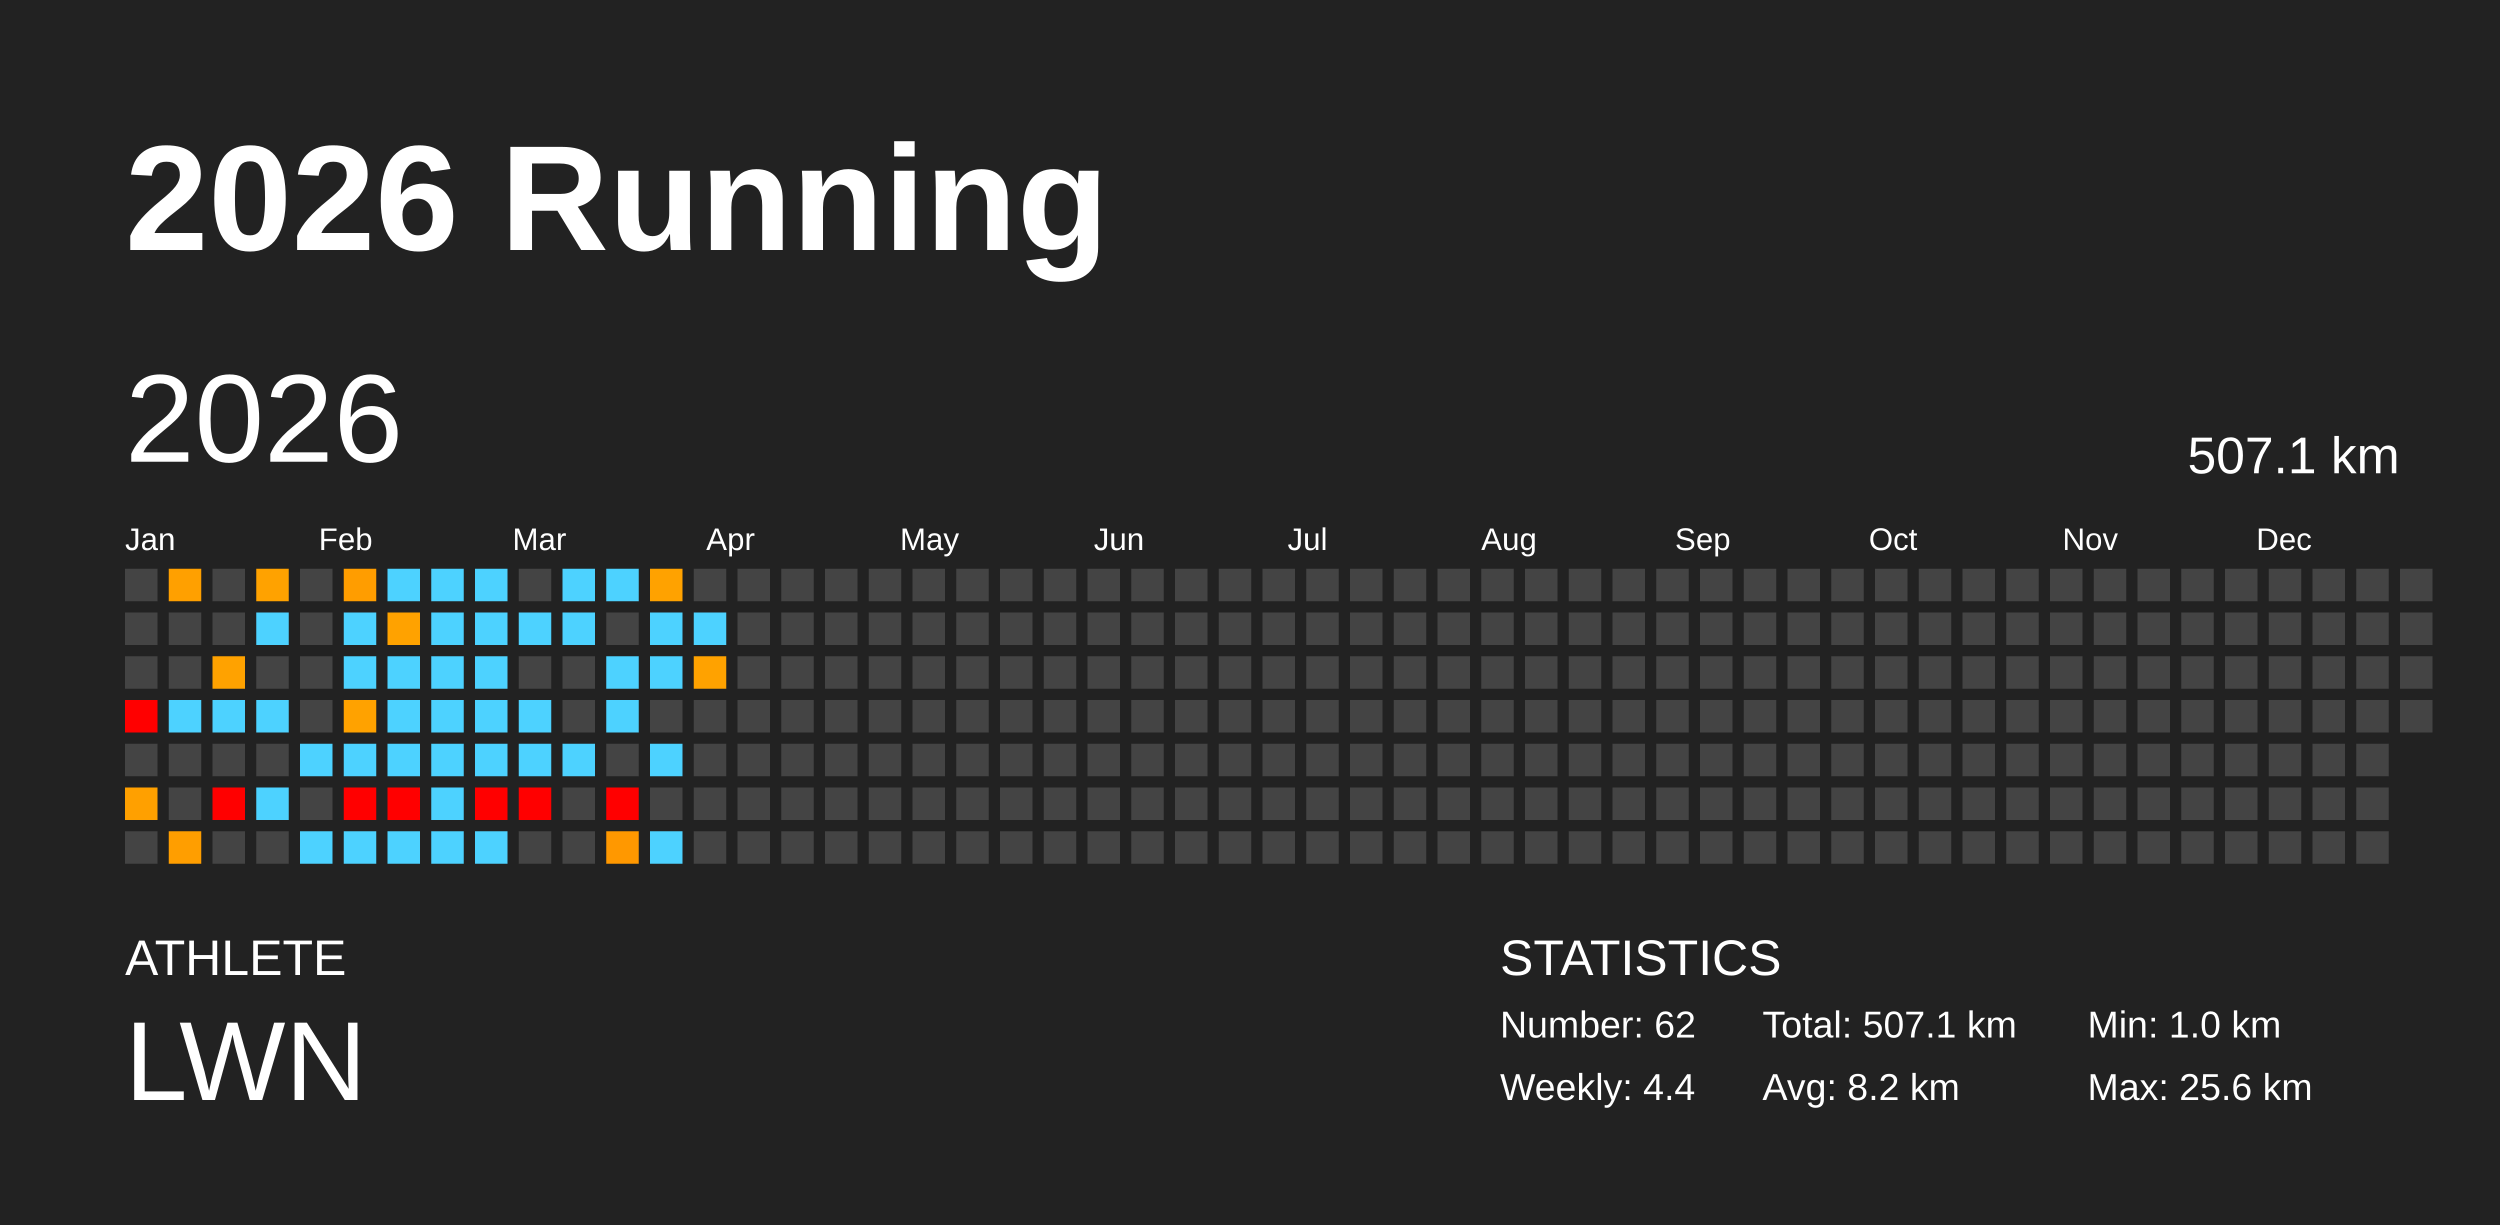
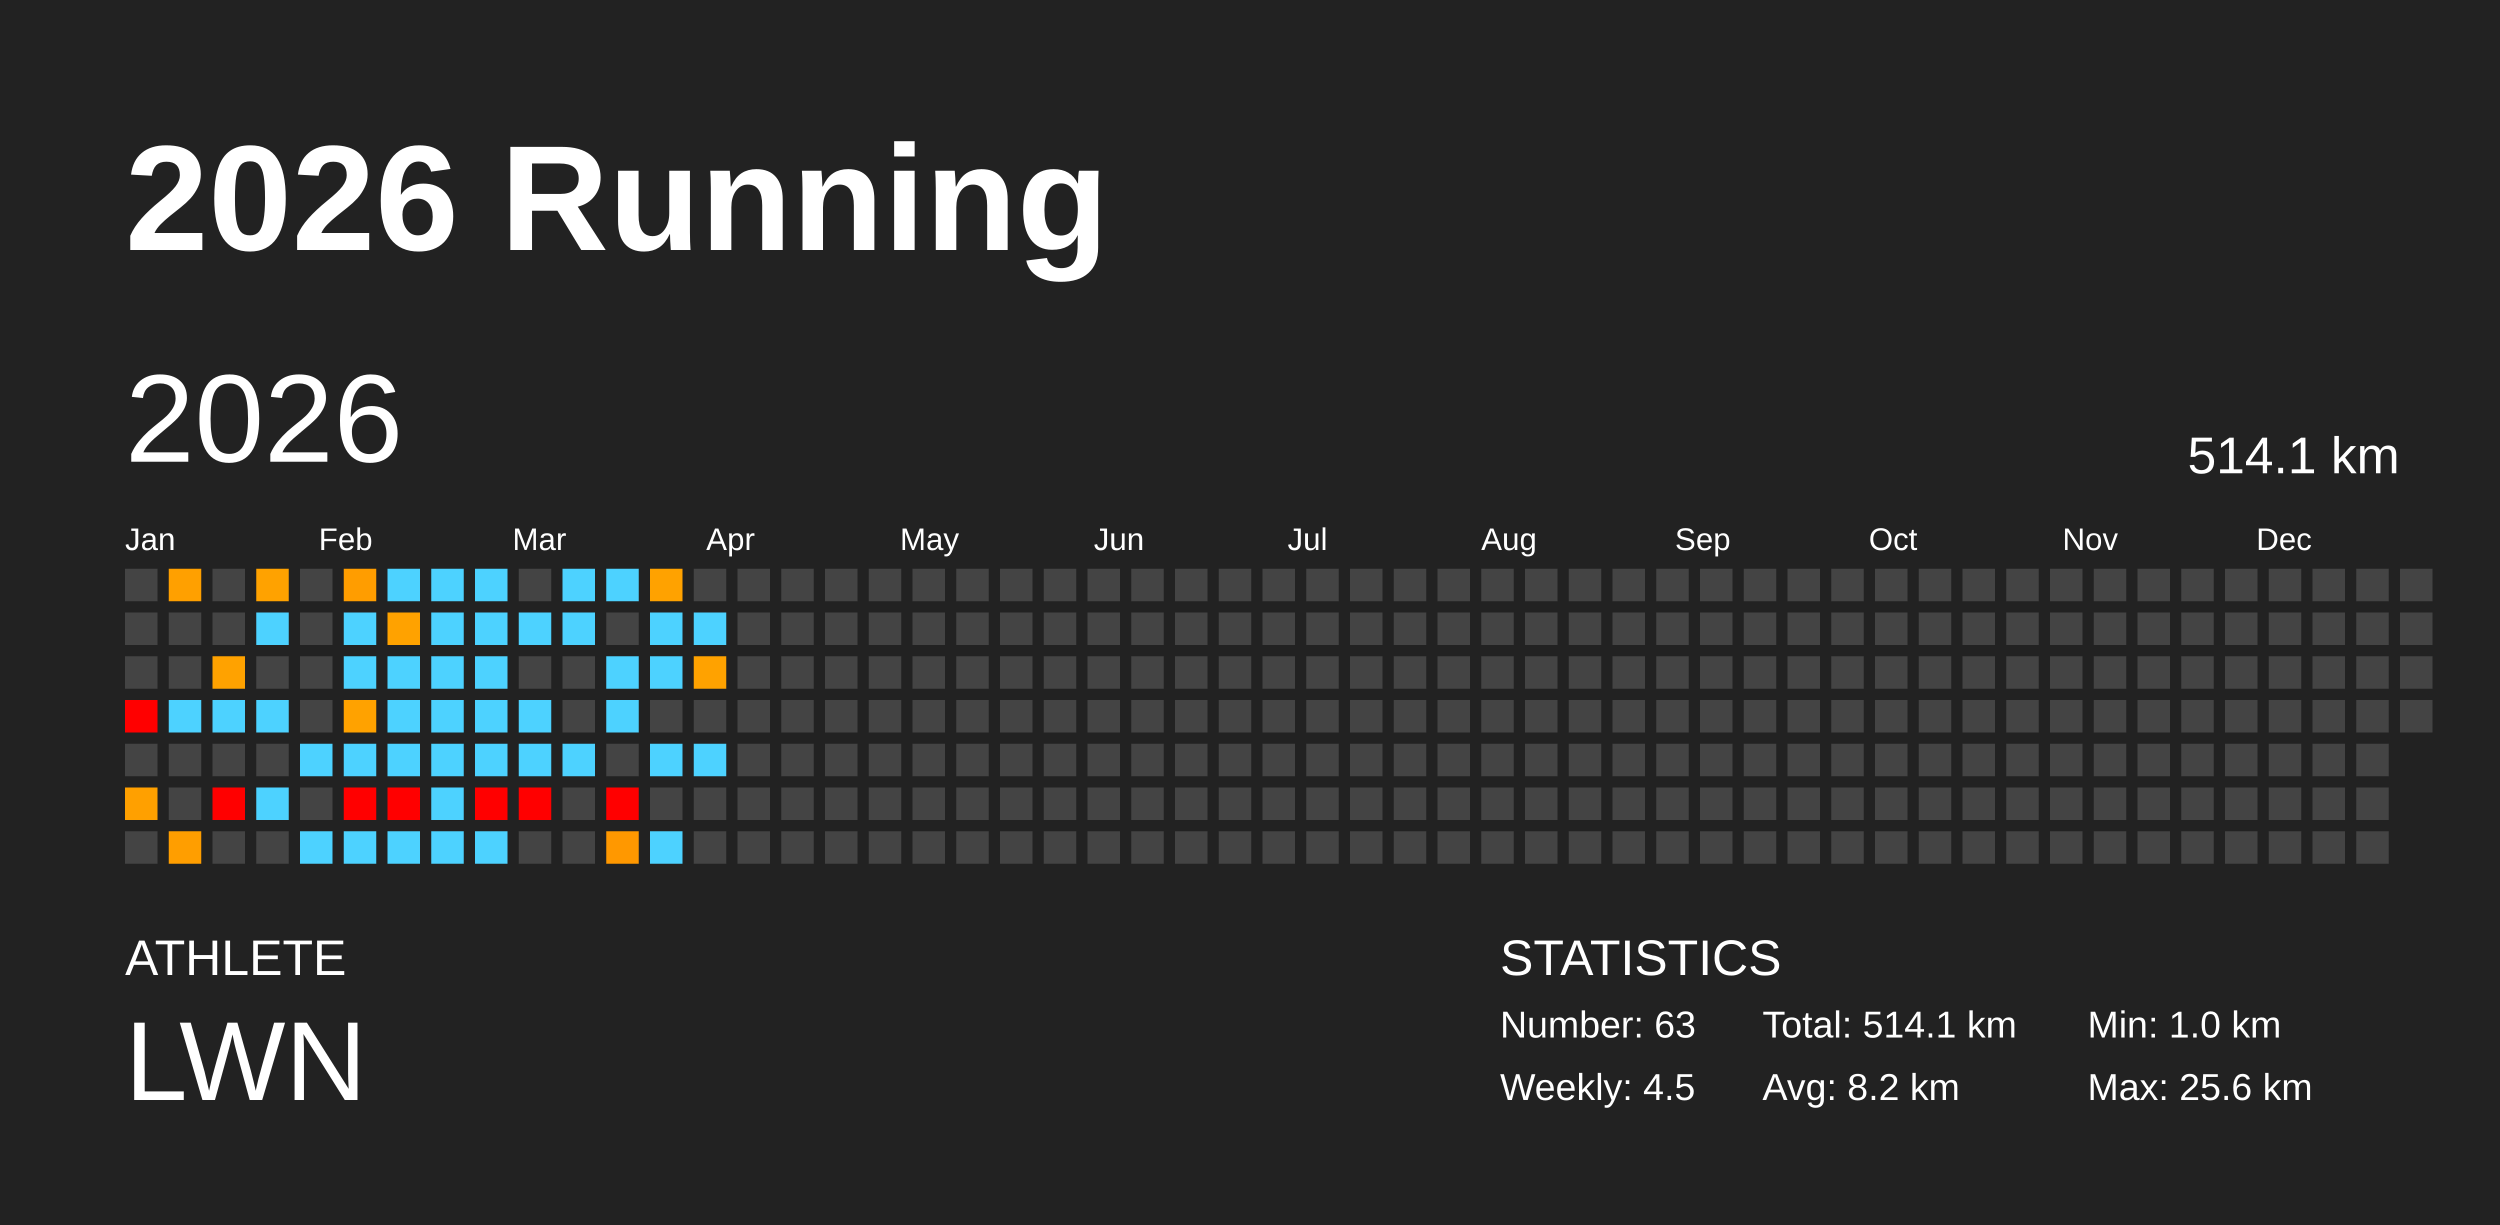
<svg xmlns="http://www.w3.org/2000/svg" baseProfile="full" height="98mm" version="1.1" viewBox="0,0,200,98" width="200mm">
  <defs />
  <rect fill="#222222" height="98" width="200" x="0" y="0" />
  <text fill="#FFFFFF" style="font-size:12px; font-family:Arial; font-weight:bold;" x="10" y="20">2026 Running</text>
  <text fill="#FFFFFF" style="font-size:4px; font-family:Arial" x="10" y="78">ATHLETE</text>
  <text fill="#FFFFFF" style="font-size:9px; font-family:Arial" x="10" y="88">LWN</text>
  <text fill="#FFFFFF" style="font-size:4px; font-family:Arial" x="120" y="78">STATISTICS</text>
-   <text fill="#FFFFFF" style="font-size:3px; font-family:Arial" x="120" y="83">Number: 62</text>
-   <text fill="#FFFFFF" style="font-size:3px; font-family:Arial" x="120" y="88">Weekly: 4.4</text>
-   <text fill="#FFFFFF" style="font-size:3px; font-family:Arial" x="141" y="83">Total: 507.1 km</text>
+   <text fill="#FFFFFF" style="font-size:3px; font-family:Arial" x="120" y="83">Number: 63</text>
+   <text fill="#FFFFFF" style="font-size:3px; font-family:Arial" x="120" y="88">Weekly: 4.5</text>
+   <text fill="#FFFFFF" style="font-size:3px; font-family:Arial" x="141" y="83">Total: 514.1 km</text>
  <text fill="#FFFFFF" style="font-size:3px; font-family:Arial" x="141" y="88">Avg: 8.2 km</text>
  <text fill="#FFFFFF" style="font-size:3px; font-family:Arial" x="167" y="83">Min: 1.0 km</text>
  <text fill="#FFFFFF" style="font-size:3px; font-family:Arial" x="167" y="88">Max: 25.6 km</text>
  <text dominant-baseline="hanging" fill="#FFFFFF" style="font-size:10.0px; font-family:Arial;" x="10" y="30">2026</text>
-   <text dominant-baseline="hanging" fill="#FFFFFF" style="font-size:4.125px; font-family:Arial;" x="175" y="35">507.1 km</text>
+   <text dominant-baseline="hanging" fill="#FFFFFF" style="font-size:4.125px; font-family:Arial;" x="175" y="35">514.1 km</text>
  <text fill="#FFFFFF" style="font-size:2.5px; font-family:Arial" x="10.0" y="44">Jan</text>
  <text fill="#FFFFFF" style="font-size:2.5px; font-family:Arial" x="25.5" y="44">Feb</text>
  <text fill="#FFFFFF" style="font-size:2.5px; font-family:Arial" x="41.0" y="44">Mar</text>
  <text fill="#FFFFFF" style="font-size:2.5px; font-family:Arial" x="56.5" y="44">Apr</text>
  <text fill="#FFFFFF" style="font-size:2.5px; font-family:Arial" x="72.0" y="44">May</text>
  <text fill="#FFFFFF" style="font-size:2.5px; font-family:Arial" x="87.5" y="44">Jun</text>
  <text fill="#FFFFFF" style="font-size:2.5px; font-family:Arial" x="103.0" y="44">Jul</text>
  <text fill="#FFFFFF" style="font-size:2.5px; font-family:Arial" x="118.5" y="44">Aug</text>
  <text fill="#FFFFFF" style="font-size:2.5px; font-family:Arial" x="134.0" y="44">Sep</text>
  <text fill="#FFFFFF" style="font-size:2.5px; font-family:Arial" x="149.5" y="44">Oct</text>
  <text fill="#FFFFFF" style="font-size:2.5px; font-family:Arial" x="165.0" y="44">Nov</text>
  <text fill="#FFFFFF" style="font-size:2.5px; font-family:Arial" x="180.5" y="44">Dec</text>
  <rect fill="#444444" height="2.6" width="2.6" x="10.0" y="45.5" />
  <rect fill="#444444" height="2.6" width="2.6" x="10.0" y="49.0" />
  <rect fill="#444444" height="2.6" width="2.6" x="10.0" y="52.5" />
  <rect fill="red" height="2.6" width="2.6" x="10.0" y="56.0" />
  <rect fill="#444444" height="2.6" width="2.6" x="10.0" y="59.5" />
  <rect fill="#ffa000" height="2.6" width="2.6" x="10.0" y="63.0" />
  <rect fill="#444444" height="2.6" width="2.6" x="10.0" y="66.5" />
  <rect fill="#ffa000" height="2.6" width="2.6" x="13.5" y="45.5" />
  <rect fill="#444444" height="2.6" width="2.6" x="13.5" y="49.0" />
  <rect fill="#444444" height="2.6" width="2.6" x="13.5" y="52.5" />
  <rect fill="#4dd2ff" height="2.6" width="2.6" x="13.5" y="56.0" />
  <rect fill="#444444" height="2.6" width="2.6" x="13.5" y="59.5" />
  <rect fill="#444444" height="2.6" width="2.6" x="13.5" y="63.0" />
  <rect fill="#ff9e00" height="2.6" width="2.6" x="13.5" y="66.5" />
  <rect fill="#444444" height="2.6" width="2.6" x="17.0" y="45.5" />
  <rect fill="#444444" height="2.6" width="2.6" x="17.0" y="49.0" />
  <rect fill="#ffa200" height="2.6" width="2.6" x="17.0" y="52.5" />
  <rect fill="#4dd2ff" height="2.6" width="2.6" x="17.0" y="56.0" />
  <rect fill="#444444" height="2.6" width="2.6" x="17.0" y="59.5" />
  <rect fill="red" height="2.6" width="2.6" x="17.0" y="63.0" />
  <rect fill="#444444" height="2.6" width="2.6" x="17.0" y="66.5" />
  <rect fill="#ffa200" height="2.6" width="2.6" x="20.5" y="45.5" />
  <rect fill="#4dd2ff" height="2.6" width="2.6" x="20.5" y="49.0" />
  <rect fill="#444444" height="2.6" width="2.6" x="20.5" y="52.5" />
  <rect fill="#4dd2ff" height="2.6" width="2.6" x="20.5" y="56.0" />
  <rect fill="#444444" height="2.6" width="2.6" x="20.5" y="59.5" />
  <rect fill="#4dd2ff" height="2.6" width="2.6" x="20.5" y="63.0" />
  <rect fill="#444444" height="2.6" width="2.6" x="20.5" y="66.5" />
  <rect fill="#444444" height="2.6" width="2.6" x="24.0" y="45.5" />
  <rect fill="#444444" height="2.6" width="2.6" x="24.0" y="49.0" />
  <rect fill="#444444" height="2.6" width="2.6" x="24.0" y="52.5" />
  <rect fill="#444444" height="2.6" width="2.6" x="24.0" y="56.0" />
  <rect fill="#4dd2ff" height="2.6" width="2.6" x="24.0" y="59.5" />
  <rect fill="#444444" height="2.6" width="2.6" x="24.0" y="63.0" />
  <rect fill="#4dd2ff" height="2.6" width="2.6" x="24.0" y="66.5" />
  <rect fill="#ff9d00" height="2.6" width="2.6" x="27.5" y="45.5" />
  <rect fill="#4dd2ff" height="2.6" width="2.6" x="27.5" y="49.0" />
  <rect fill="#4dd2ff" height="2.6" width="2.6" x="27.5" y="52.5" />
  <rect fill="#ffa200" height="2.6" width="2.6" x="27.5" y="56.0" />
  <rect fill="#4dd2ff" height="2.6" width="2.6" x="27.5" y="59.5" />
  <rect fill="red" height="2.6" width="2.6" x="27.5" y="63.0" />
  <rect fill="#4dd2ff" height="2.6" width="2.6" x="27.5" y="66.5" />
  <rect fill="#4dd2ff" height="2.6" width="2.6" x="31.0" y="45.5" />
  <rect fill="#ffa200" height="2.6" width="2.6" x="31.0" y="49.0" />
  <rect fill="#4dd2ff" height="2.6" width="2.6" x="31.0" y="52.5" />
  <rect fill="#4dd2ff" height="2.6" width="2.6" x="31.0" y="56.0" />
  <rect fill="#4dd2ff" height="2.6" width="2.6" x="31.0" y="59.5" />
  <rect fill="red" height="2.6" width="2.6" x="31.0" y="63.0" />
  <rect fill="#4dd2ff" height="2.6" width="2.6" x="31.0" y="66.5" />
  <rect fill="#4dd2ff" height="2.6" width="2.6" x="34.5" y="45.5" />
  <rect fill="#4dd2ff" height="2.6" width="2.6" x="34.5" y="49.0" />
  <rect fill="#4dd2ff" height="2.6" width="2.6" x="34.5" y="52.5" />
  <rect fill="#4dd2ff" height="2.6" width="2.6" x="34.5" y="56.0" />
  <rect fill="#4dd2ff" height="2.6" width="2.6" x="34.5" y="59.5" />
  <rect fill="#4dd2ff" height="2.6" width="2.6" x="34.5" y="63.0" />
  <rect fill="#4dd2ff" height="2.6" width="2.6" x="34.5" y="66.5" />
  <rect fill="#4dd2ff" height="2.6" width="2.6" x="38.0" y="45.5" />
  <rect fill="#4dd2ff" height="2.6" width="2.6" x="38.0" y="49.0" />
  <rect fill="#4dd2ff" height="2.6" width="2.6" x="38.0" y="52.5" />
  <rect fill="#4dd2ff" height="2.6" width="2.6" x="38.0" y="56.0" />
  <rect fill="#4dd2ff" height="2.6" width="2.6" x="38.0" y="59.5" />
  <rect fill="red" height="2.6" width="2.6" x="38.0" y="63.0" />
  <rect fill="#4dd2ff" height="2.6" width="2.6" x="38.0" y="66.5" />
  <rect fill="#444444" height="2.6" width="2.6" x="41.5" y="45.5" />
  <rect fill="#4dd2ff" height="2.6" width="2.6" x="41.5" y="49.0" />
  <rect fill="#444444" height="2.6" width="2.6" x="41.5" y="52.5" />
  <rect fill="#4dd2ff" height="2.6" width="2.6" x="41.5" y="56.0" />
  <rect fill="#4dd2ff" height="2.6" width="2.6" x="41.5" y="59.5" />
  <rect fill="red" height="2.6" width="2.6" x="41.5" y="63.0" />
  <rect fill="#444444" height="2.6" width="2.6" x="41.5" y="66.5" />
  <rect fill="#4dd2ff" height="2.6" width="2.6" x="45.0" y="45.5" />
  <rect fill="#4dd2ff" height="2.6" width="2.6" x="45.0" y="49.0" />
  <rect fill="#444444" height="2.6" width="2.6" x="45.0" y="52.5" />
  <rect fill="#444444" height="2.6" width="2.6" x="45.0" y="56.0" />
  <rect fill="#4dd2ff" height="2.6" width="2.6" x="45.0" y="59.5" />
  <rect fill="#444444" height="2.6" width="2.6" x="45.0" y="63.0" />
  <rect fill="#444444" height="2.6" width="2.6" x="45.0" y="66.5" />
  <rect fill="#4dd2ff" height="2.6" width="2.6" x="48.5" y="45.5" />
  <rect fill="#444444" height="2.6" width="2.6" x="48.5" y="49.0" />
  <rect fill="#4dd2ff" height="2.6" width="2.6" x="48.5" y="52.5" />
  <rect fill="#4dd2ff" height="2.6" width="2.6" x="48.5" y="56.0" />
  <rect fill="#444444" height="2.6" width="2.6" x="48.5" y="59.5" />
  <rect fill="red" height="2.6" width="2.6" x="48.5" y="63.0" />
  <rect fill="#ff9800" height="2.6" width="2.6" x="48.5" y="66.5" />
  <rect fill="#ffa200" height="2.6" width="2.6" x="52.0" y="45.5" />
  <rect fill="#4dd2ff" height="2.6" width="2.6" x="52.0" y="49.0" />
  <rect fill="#4dd2ff" height="2.6" width="2.6" x="52.0" y="52.5" />
  <rect fill="#444444" height="2.6" width="2.6" x="52.0" y="56.0" />
  <rect fill="#4dd2ff" height="2.6" width="2.6" x="52.0" y="59.5" />
  <rect fill="#444444" height="2.6" width="2.6" x="52.0" y="63.0" />
  <rect fill="#4dd2ff" height="2.6" width="2.6" x="52.0" y="66.5" />
  <rect fill="#444444" height="2.6" width="2.6" x="55.5" y="45.5" />
  <rect fill="#4dd2ff" height="2.6" width="2.6" x="55.5" y="49.0" />
  <rect fill="#ffa200" height="2.6" width="2.6" x="55.5" y="52.5" />
  <rect fill="#444444" height="2.6" width="2.6" x="55.5" y="56.0" />
-   <rect fill="#444444" height="2.6" width="2.6" x="55.5" y="59.5" />
+   <rect fill="#4dd2ff" height="2.6" width="2.6" x="55.5" y="59.5" />
  <rect fill="#444444" height="2.6" width="2.6" x="55.5" y="63.0" />
  <rect fill="#444444" height="2.6" width="2.6" x="55.5" y="66.5" />
  <rect fill="#444444" height="2.6" width="2.6" x="59.0" y="45.5" />
  <rect fill="#444444" height="2.6" width="2.6" x="59.0" y="49.0" />
  <rect fill="#444444" height="2.6" width="2.6" x="59.0" y="52.5" />
  <rect fill="#444444" height="2.6" width="2.6" x="59.0" y="56.0" />
  <rect fill="#444444" height="2.6" width="2.6" x="59.0" y="59.5" />
  <rect fill="#444444" height="2.6" width="2.6" x="59.0" y="63.0" />
  <rect fill="#444444" height="2.6" width="2.6" x="59.0" y="66.5" />
  <rect fill="#444444" height="2.6" width="2.6" x="62.5" y="45.5" />
  <rect fill="#444444" height="2.6" width="2.6" x="62.5" y="49.0" />
  <rect fill="#444444" height="2.6" width="2.6" x="62.5" y="52.5" />
  <rect fill="#444444" height="2.6" width="2.6" x="62.5" y="56.0" />
  <rect fill="#444444" height="2.6" width="2.6" x="62.5" y="59.5" />
  <rect fill="#444444" height="2.6" width="2.6" x="62.5" y="63.0" />
  <rect fill="#444444" height="2.6" width="2.6" x="62.5" y="66.5" />
  <rect fill="#444444" height="2.6" width="2.6" x="66.0" y="45.5" />
  <rect fill="#444444" height="2.6" width="2.6" x="66.0" y="49.0" />
  <rect fill="#444444" height="2.6" width="2.6" x="66.0" y="52.5" />
  <rect fill="#444444" height="2.6" width="2.6" x="66.0" y="56.0" />
  <rect fill="#444444" height="2.6" width="2.6" x="66.0" y="59.5" />
  <rect fill="#444444" height="2.6" width="2.6" x="66.0" y="63.0" />
  <rect fill="#444444" height="2.6" width="2.6" x="66.0" y="66.5" />
  <rect fill="#444444" height="2.6" width="2.6" x="69.5" y="45.5" />
  <rect fill="#444444" height="2.6" width="2.6" x="69.5" y="49.0" />
  <rect fill="#444444" height="2.6" width="2.6" x="69.5" y="52.5" />
  <rect fill="#444444" height="2.6" width="2.6" x="69.5" y="56.0" />
  <rect fill="#444444" height="2.6" width="2.6" x="69.5" y="59.5" />
  <rect fill="#444444" height="2.6" width="2.6" x="69.5" y="63.0" />
  <rect fill="#444444" height="2.6" width="2.6" x="69.5" y="66.5" />
  <rect fill="#444444" height="2.6" width="2.6" x="73.0" y="45.5" />
  <rect fill="#444444" height="2.6" width="2.6" x="73.0" y="49.0" />
  <rect fill="#444444" height="2.6" width="2.6" x="73.0" y="52.5" />
  <rect fill="#444444" height="2.6" width="2.6" x="73.0" y="56.0" />
  <rect fill="#444444" height="2.6" width="2.6" x="73.0" y="59.5" />
  <rect fill="#444444" height="2.6" width="2.6" x="73.0" y="63.0" />
  <rect fill="#444444" height="2.6" width="2.6" x="73.0" y="66.5" />
  <rect fill="#444444" height="2.6" width="2.6" x="76.5" y="45.5" />
  <rect fill="#444444" height="2.6" width="2.6" x="76.5" y="49.0" />
  <rect fill="#444444" height="2.6" width="2.6" x="76.5" y="52.5" />
  <rect fill="#444444" height="2.6" width="2.6" x="76.5" y="56.0" />
  <rect fill="#444444" height="2.6" width="2.6" x="76.5" y="59.5" />
  <rect fill="#444444" height="2.6" width="2.6" x="76.5" y="63.0" />
  <rect fill="#444444" height="2.6" width="2.6" x="76.5" y="66.5" />
  <rect fill="#444444" height="2.6" width="2.6" x="80.0" y="45.5" />
  <rect fill="#444444" height="2.6" width="2.6" x="80.0" y="49.0" />
  <rect fill="#444444" height="2.6" width="2.6" x="80.0" y="52.5" />
  <rect fill="#444444" height="2.6" width="2.6" x="80.0" y="56.0" />
  <rect fill="#444444" height="2.6" width="2.6" x="80.0" y="59.5" />
  <rect fill="#444444" height="2.6" width="2.6" x="80.0" y="63.0" />
  <rect fill="#444444" height="2.6" width="2.6" x="80.0" y="66.5" />
  <rect fill="#444444" height="2.6" width="2.6" x="83.5" y="45.5" />
  <rect fill="#444444" height="2.6" width="2.6" x="83.5" y="49.0" />
  <rect fill="#444444" height="2.6" width="2.6" x="83.5" y="52.5" />
  <rect fill="#444444" height="2.6" width="2.6" x="83.5" y="56.0" />
  <rect fill="#444444" height="2.6" width="2.6" x="83.5" y="59.5" />
  <rect fill="#444444" height="2.6" width="2.6" x="83.5" y="63.0" />
  <rect fill="#444444" height="2.6" width="2.6" x="83.5" y="66.5" />
  <rect fill="#444444" height="2.6" width="2.6" x="87.0" y="45.5" />
  <rect fill="#444444" height="2.6" width="2.6" x="87.0" y="49.0" />
  <rect fill="#444444" height="2.6" width="2.6" x="87.0" y="52.5" />
  <rect fill="#444444" height="2.6" width="2.6" x="87.0" y="56.0" />
  <rect fill="#444444" height="2.6" width="2.6" x="87.0" y="59.5" />
  <rect fill="#444444" height="2.6" width="2.6" x="87.0" y="63.0" />
  <rect fill="#444444" height="2.6" width="2.6" x="87.0" y="66.5" />
  <rect fill="#444444" height="2.6" width="2.6" x="90.5" y="45.5" />
  <rect fill="#444444" height="2.6" width="2.6" x="90.5" y="49.0" />
  <rect fill="#444444" height="2.6" width="2.6" x="90.5" y="52.5" />
  <rect fill="#444444" height="2.6" width="2.6" x="90.5" y="56.0" />
  <rect fill="#444444" height="2.6" width="2.6" x="90.5" y="59.5" />
  <rect fill="#444444" height="2.6" width="2.6" x="90.5" y="63.0" />
  <rect fill="#444444" height="2.6" width="2.6" x="90.5" y="66.5" />
  <rect fill="#444444" height="2.6" width="2.6" x="94.0" y="45.5" />
  <rect fill="#444444" height="2.6" width="2.6" x="94.0" y="49.0" />
  <rect fill="#444444" height="2.6" width="2.6" x="94.0" y="52.5" />
  <rect fill="#444444" height="2.6" width="2.6" x="94.0" y="56.0" />
  <rect fill="#444444" height="2.6" width="2.6" x="94.0" y="59.5" />
  <rect fill="#444444" height="2.6" width="2.6" x="94.0" y="63.0" />
  <rect fill="#444444" height="2.6" width="2.6" x="94.0" y="66.5" />
  <rect fill="#444444" height="2.6" width="2.6" x="97.5" y="45.5" />
  <rect fill="#444444" height="2.6" width="2.6" x="97.5" y="49.0" />
  <rect fill="#444444" height="2.6" width="2.6" x="97.5" y="52.5" />
  <rect fill="#444444" height="2.6" width="2.6" x="97.5" y="56.0" />
  <rect fill="#444444" height="2.6" width="2.6" x="97.5" y="59.5" />
  <rect fill="#444444" height="2.6" width="2.6" x="97.5" y="63.0" />
  <rect fill="#444444" height="2.6" width="2.6" x="97.5" y="66.5" />
  <rect fill="#444444" height="2.6" width="2.6" x="101.0" y="45.5" />
  <rect fill="#444444" height="2.6" width="2.6" x="101.0" y="49.0" />
  <rect fill="#444444" height="2.6" width="2.6" x="101.0" y="52.5" />
  <rect fill="#444444" height="2.6" width="2.6" x="101.0" y="56.0" />
  <rect fill="#444444" height="2.6" width="2.6" x="101.0" y="59.5" />
  <rect fill="#444444" height="2.6" width="2.6" x="101.0" y="63.0" />
  <rect fill="#444444" height="2.6" width="2.6" x="101.0" y="66.5" />
  <rect fill="#444444" height="2.6" width="2.6" x="104.5" y="45.5" />
  <rect fill="#444444" height="2.6" width="2.6" x="104.5" y="49.0" />
  <rect fill="#444444" height="2.6" width="2.6" x="104.5" y="52.5" />
  <rect fill="#444444" height="2.6" width="2.6" x="104.5" y="56.0" />
  <rect fill="#444444" height="2.6" width="2.6" x="104.5" y="59.5" />
  <rect fill="#444444" height="2.6" width="2.6" x="104.5" y="63.0" />
  <rect fill="#444444" height="2.6" width="2.6" x="104.5" y="66.5" />
  <rect fill="#444444" height="2.6" width="2.6" x="108.0" y="45.5" />
  <rect fill="#444444" height="2.6" width="2.6" x="108.0" y="49.0" />
  <rect fill="#444444" height="2.6" width="2.6" x="108.0" y="52.5" />
  <rect fill="#444444" height="2.6" width="2.6" x="108.0" y="56.0" />
  <rect fill="#444444" height="2.6" width="2.6" x="108.0" y="59.5" />
  <rect fill="#444444" height="2.6" width="2.6" x="108.0" y="63.0" />
  <rect fill="#444444" height="2.6" width="2.6" x="108.0" y="66.5" />
  <rect fill="#444444" height="2.6" width="2.6" x="111.5" y="45.5" />
  <rect fill="#444444" height="2.6" width="2.6" x="111.5" y="49.0" />
  <rect fill="#444444" height="2.6" width="2.6" x="111.5" y="52.5" />
  <rect fill="#444444" height="2.6" width="2.6" x="111.5" y="56.0" />
  <rect fill="#444444" height="2.6" width="2.6" x="111.5" y="59.5" />
  <rect fill="#444444" height="2.6" width="2.6" x="111.5" y="63.0" />
  <rect fill="#444444" height="2.6" width="2.6" x="111.5" y="66.5" />
  <rect fill="#444444" height="2.6" width="2.6" x="115.0" y="45.5" />
  <rect fill="#444444" height="2.6" width="2.6" x="115.0" y="49.0" />
  <rect fill="#444444" height="2.6" width="2.6" x="115.0" y="52.5" />
  <rect fill="#444444" height="2.6" width="2.6" x="115.0" y="56.0" />
  <rect fill="#444444" height="2.6" width="2.6" x="115.0" y="59.5" />
  <rect fill="#444444" height="2.6" width="2.6" x="115.0" y="63.0" />
  <rect fill="#444444" height="2.6" width="2.6" x="115.0" y="66.5" />
  <rect fill="#444444" height="2.6" width="2.6" x="118.5" y="45.5" />
  <rect fill="#444444" height="2.6" width="2.6" x="118.5" y="49.0" />
  <rect fill="#444444" height="2.6" width="2.6" x="118.5" y="52.5" />
  <rect fill="#444444" height="2.6" width="2.6" x="118.5" y="56.0" />
  <rect fill="#444444" height="2.6" width="2.6" x="118.5" y="59.5" />
  <rect fill="#444444" height="2.6" width="2.6" x="118.5" y="63.0" />
  <rect fill="#444444" height="2.6" width="2.6" x="118.5" y="66.5" />
  <rect fill="#444444" height="2.6" width="2.6" x="122.0" y="45.5" />
  <rect fill="#444444" height="2.6" width="2.6" x="122.0" y="49.0" />
  <rect fill="#444444" height="2.6" width="2.6" x="122.0" y="52.5" />
  <rect fill="#444444" height="2.6" width="2.6" x="122.0" y="56.0" />
  <rect fill="#444444" height="2.6" width="2.6" x="122.0" y="59.5" />
  <rect fill="#444444" height="2.6" width="2.6" x="122.0" y="63.0" />
  <rect fill="#444444" height="2.6" width="2.6" x="122.0" y="66.5" />
  <rect fill="#444444" height="2.6" width="2.6" x="125.5" y="45.5" />
  <rect fill="#444444" height="2.6" width="2.6" x="125.5" y="49.0" />
  <rect fill="#444444" height="2.6" width="2.6" x="125.5" y="52.5" />
  <rect fill="#444444" height="2.6" width="2.6" x="125.5" y="56.0" />
  <rect fill="#444444" height="2.6" width="2.6" x="125.5" y="59.5" />
  <rect fill="#444444" height="2.6" width="2.6" x="125.5" y="63.0" />
  <rect fill="#444444" height="2.6" width="2.6" x="125.5" y="66.5" />
  <rect fill="#444444" height="2.6" width="2.6" x="129.0" y="45.5" />
  <rect fill="#444444" height="2.6" width="2.6" x="129.0" y="49.0" />
  <rect fill="#444444" height="2.6" width="2.6" x="129.0" y="52.5" />
  <rect fill="#444444" height="2.6" width="2.6" x="129.0" y="56.0" />
  <rect fill="#444444" height="2.6" width="2.6" x="129.0" y="59.5" />
  <rect fill="#444444" height="2.6" width="2.6" x="129.0" y="63.0" />
  <rect fill="#444444" height="2.6" width="2.6" x="129.0" y="66.5" />
  <rect fill="#444444" height="2.6" width="2.6" x="132.5" y="45.5" />
  <rect fill="#444444" height="2.6" width="2.6" x="132.5" y="49.0" />
  <rect fill="#444444" height="2.6" width="2.6" x="132.5" y="52.5" />
  <rect fill="#444444" height="2.6" width="2.6" x="132.5" y="56.0" />
  <rect fill="#444444" height="2.6" width="2.6" x="132.5" y="59.5" />
  <rect fill="#444444" height="2.6" width="2.6" x="132.5" y="63.0" />
  <rect fill="#444444" height="2.6" width="2.6" x="132.5" y="66.5" />
  <rect fill="#444444" height="2.6" width="2.6" x="136.0" y="45.5" />
  <rect fill="#444444" height="2.6" width="2.6" x="136.0" y="49.0" />
  <rect fill="#444444" height="2.6" width="2.6" x="136.0" y="52.5" />
  <rect fill="#444444" height="2.6" width="2.6" x="136.0" y="56.0" />
  <rect fill="#444444" height="2.6" width="2.6" x="136.0" y="59.5" />
  <rect fill="#444444" height="2.6" width="2.6" x="136.0" y="63.0" />
  <rect fill="#444444" height="2.6" width="2.6" x="136.0" y="66.5" />
  <rect fill="#444444" height="2.6" width="2.6" x="139.5" y="45.5" />
  <rect fill="#444444" height="2.6" width="2.6" x="139.5" y="49.0" />
  <rect fill="#444444" height="2.6" width="2.6" x="139.5" y="52.5" />
  <rect fill="#444444" height="2.6" width="2.6" x="139.5" y="56.0" />
  <rect fill="#444444" height="2.6" width="2.6" x="139.5" y="59.5" />
  <rect fill="#444444" height="2.6" width="2.6" x="139.5" y="63.0" />
  <rect fill="#444444" height="2.6" width="2.6" x="139.5" y="66.5" />
  <rect fill="#444444" height="2.6" width="2.6" x="143.0" y="45.5" />
  <rect fill="#444444" height="2.6" width="2.6" x="143.0" y="49.0" />
  <rect fill="#444444" height="2.6" width="2.6" x="143.0" y="52.5" />
  <rect fill="#444444" height="2.6" width="2.6" x="143.0" y="56.0" />
  <rect fill="#444444" height="2.6" width="2.6" x="143.0" y="59.5" />
  <rect fill="#444444" height="2.6" width="2.6" x="143.0" y="63.0" />
  <rect fill="#444444" height="2.6" width="2.6" x="143.0" y="66.5" />
  <rect fill="#444444" height="2.6" width="2.6" x="146.5" y="45.5" />
  <rect fill="#444444" height="2.6" width="2.6" x="146.5" y="49.0" />
  <rect fill="#444444" height="2.6" width="2.6" x="146.5" y="52.5" />
  <rect fill="#444444" height="2.6" width="2.6" x="146.5" y="56.0" />
  <rect fill="#444444" height="2.6" width="2.6" x="146.5" y="59.5" />
  <rect fill="#444444" height="2.6" width="2.6" x="146.5" y="63.0" />
  <rect fill="#444444" height="2.6" width="2.6" x="146.5" y="66.5" />
  <rect fill="#444444" height="2.6" width="2.6" x="150.0" y="45.5" />
  <rect fill="#444444" height="2.6" width="2.6" x="150.0" y="49.0" />
  <rect fill="#444444" height="2.6" width="2.6" x="150.0" y="52.5" />
  <rect fill="#444444" height="2.6" width="2.6" x="150.0" y="56.0" />
  <rect fill="#444444" height="2.6" width="2.6" x="150.0" y="59.5" />
  <rect fill="#444444" height="2.6" width="2.6" x="150.0" y="63.0" />
  <rect fill="#444444" height="2.6" width="2.6" x="150.0" y="66.5" />
  <rect fill="#444444" height="2.6" width="2.6" x="153.5" y="45.5" />
  <rect fill="#444444" height="2.6" width="2.6" x="153.5" y="49.0" />
  <rect fill="#444444" height="2.6" width="2.6" x="153.5" y="52.5" />
  <rect fill="#444444" height="2.6" width="2.6" x="153.5" y="56.0" />
  <rect fill="#444444" height="2.6" width="2.6" x="153.5" y="59.5" />
  <rect fill="#444444" height="2.6" width="2.6" x="153.5" y="63.0" />
  <rect fill="#444444" height="2.6" width="2.6" x="153.5" y="66.5" />
  <rect fill="#444444" height="2.6" width="2.6" x="157.0" y="45.5" />
  <rect fill="#444444" height="2.6" width="2.6" x="157.0" y="49.0" />
  <rect fill="#444444" height="2.6" width="2.6" x="157.0" y="52.5" />
  <rect fill="#444444" height="2.6" width="2.6" x="157.0" y="56.0" />
  <rect fill="#444444" height="2.6" width="2.6" x="157.0" y="59.5" />
  <rect fill="#444444" height="2.6" width="2.6" x="157.0" y="63.0" />
  <rect fill="#444444" height="2.6" width="2.6" x="157.0" y="66.5" />
  <rect fill="#444444" height="2.6" width="2.6" x="160.5" y="45.5" />
  <rect fill="#444444" height="2.6" width="2.6" x="160.5" y="49.0" />
  <rect fill="#444444" height="2.6" width="2.6" x="160.5" y="52.5" />
  <rect fill="#444444" height="2.6" width="2.6" x="160.5" y="56.0" />
  <rect fill="#444444" height="2.6" width="2.6" x="160.5" y="59.5" />
  <rect fill="#444444" height="2.6" width="2.6" x="160.5" y="63.0" />
  <rect fill="#444444" height="2.6" width="2.6" x="160.5" y="66.5" />
  <rect fill="#444444" height="2.6" width="2.6" x="164.0" y="45.5" />
  <rect fill="#444444" height="2.6" width="2.6" x="164.0" y="49.0" />
  <rect fill="#444444" height="2.6" width="2.6" x="164.0" y="52.5" />
  <rect fill="#444444" height="2.6" width="2.6" x="164.0" y="56.0" />
  <rect fill="#444444" height="2.6" width="2.6" x="164.0" y="59.5" />
  <rect fill="#444444" height="2.6" width="2.6" x="164.0" y="63.0" />
  <rect fill="#444444" height="2.6" width="2.6" x="164.0" y="66.5" />
  <rect fill="#444444" height="2.6" width="2.6" x="167.5" y="45.5" />
  <rect fill="#444444" height="2.6" width="2.6" x="167.5" y="49.0" />
  <rect fill="#444444" height="2.6" width="2.6" x="167.5" y="52.5" />
  <rect fill="#444444" height="2.6" width="2.6" x="167.5" y="56.0" />
  <rect fill="#444444" height="2.6" width="2.6" x="167.5" y="59.5" />
  <rect fill="#444444" height="2.6" width="2.6" x="167.5" y="63.0" />
  <rect fill="#444444" height="2.6" width="2.6" x="167.5" y="66.5" />
  <rect fill="#444444" height="2.6" width="2.6" x="171.0" y="45.5" />
  <rect fill="#444444" height="2.6" width="2.6" x="171.0" y="49.0" />
  <rect fill="#444444" height="2.6" width="2.6" x="171.0" y="52.5" />
  <rect fill="#444444" height="2.6" width="2.6" x="171.0" y="56.0" />
  <rect fill="#444444" height="2.6" width="2.6" x="171.0" y="59.5" />
  <rect fill="#444444" height="2.6" width="2.6" x="171.0" y="63.0" />
  <rect fill="#444444" height="2.6" width="2.6" x="171.0" y="66.5" />
  <rect fill="#444444" height="2.6" width="2.6" x="174.5" y="45.5" />
  <rect fill="#444444" height="2.6" width="2.6" x="174.5" y="49.0" />
  <rect fill="#444444" height="2.6" width="2.6" x="174.5" y="52.5" />
  <rect fill="#444444" height="2.6" width="2.6" x="174.5" y="56.0" />
  <rect fill="#444444" height="2.6" width="2.6" x="174.5" y="59.5" />
  <rect fill="#444444" height="2.6" width="2.6" x="174.5" y="63.0" />
  <rect fill="#444444" height="2.6" width="2.6" x="174.5" y="66.5" />
  <rect fill="#444444" height="2.6" width="2.6" x="178.0" y="45.5" />
  <rect fill="#444444" height="2.6" width="2.6" x="178.0" y="49.0" />
  <rect fill="#444444" height="2.6" width="2.6" x="178.0" y="52.5" />
  <rect fill="#444444" height="2.6" width="2.6" x="178.0" y="56.0" />
  <rect fill="#444444" height="2.6" width="2.6" x="178.0" y="59.5" />
  <rect fill="#444444" height="2.6" width="2.6" x="178.0" y="63.0" />
  <rect fill="#444444" height="2.6" width="2.6" x="178.0" y="66.5" />
  <rect fill="#444444" height="2.6" width="2.6" x="181.5" y="45.5" />
  <rect fill="#444444" height="2.6" width="2.6" x="181.5" y="49.0" />
  <rect fill="#444444" height="2.6" width="2.6" x="181.5" y="52.5" />
  <rect fill="#444444" height="2.6" width="2.6" x="181.5" y="56.0" />
  <rect fill="#444444" height="2.6" width="2.6" x="181.5" y="59.5" />
  <rect fill="#444444" height="2.6" width="2.6" x="181.5" y="63.0" />
  <rect fill="#444444" height="2.6" width="2.6" x="181.5" y="66.5" />
  <rect fill="#444444" height="2.6" width="2.6" x="185.0" y="45.5" />
  <rect fill="#444444" height="2.6" width="2.6" x="185.0" y="49.0" />
  <rect fill="#444444" height="2.6" width="2.6" x="185.0" y="52.5" />
  <rect fill="#444444" height="2.6" width="2.6" x="185.0" y="56.0" />
  <rect fill="#444444" height="2.6" width="2.6" x="185.0" y="59.5" />
  <rect fill="#444444" height="2.6" width="2.6" x="185.0" y="63.0" />
  <rect fill="#444444" height="2.6" width="2.6" x="185.0" y="66.5" />
  <rect fill="#444444" height="2.6" width="2.6" x="188.5" y="45.5" />
  <rect fill="#444444" height="2.6" width="2.6" x="188.5" y="49.0" />
  <rect fill="#444444" height="2.6" width="2.6" x="188.5" y="52.5" />
  <rect fill="#444444" height="2.6" width="2.6" x="188.5" y="56.0" />
  <rect fill="#444444" height="2.6" width="2.6" x="188.5" y="59.5" />
  <rect fill="#444444" height="2.6" width="2.6" x="188.5" y="63.0" />
  <rect fill="#444444" height="2.6" width="2.6" x="188.5" y="66.5" />
  <rect fill="#444444" height="2.6" width="2.6" x="192.0" y="45.5" />
  <rect fill="#444444" height="2.6" width="2.6" x="192.0" y="49.0" />
  <rect fill="#444444" height="2.6" width="2.6" x="192.0" y="52.5" />
  <rect fill="#444444" height="2.6" width="2.6" x="192.0" y="56.0" />
</svg>
